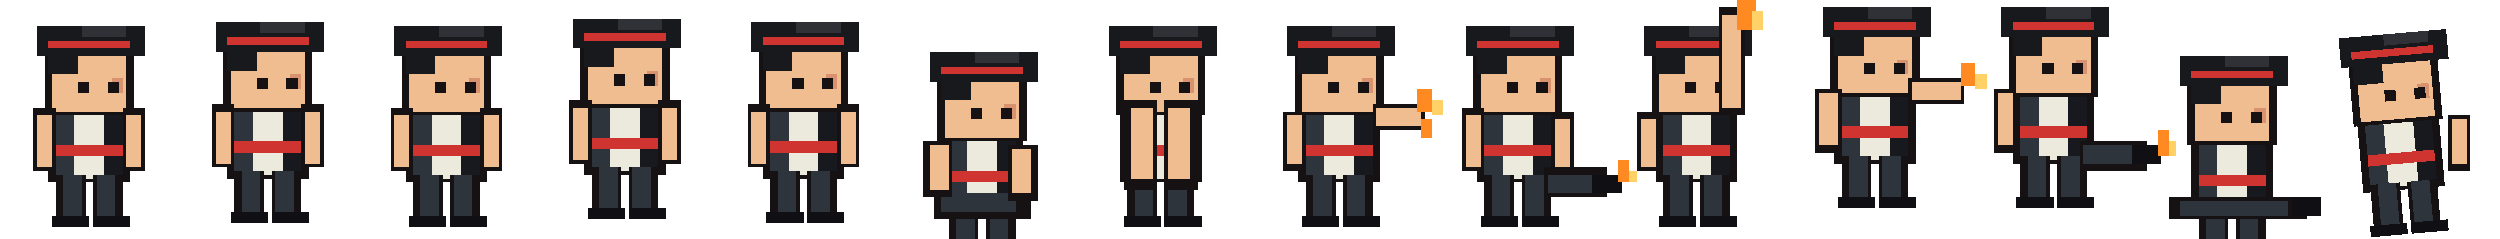
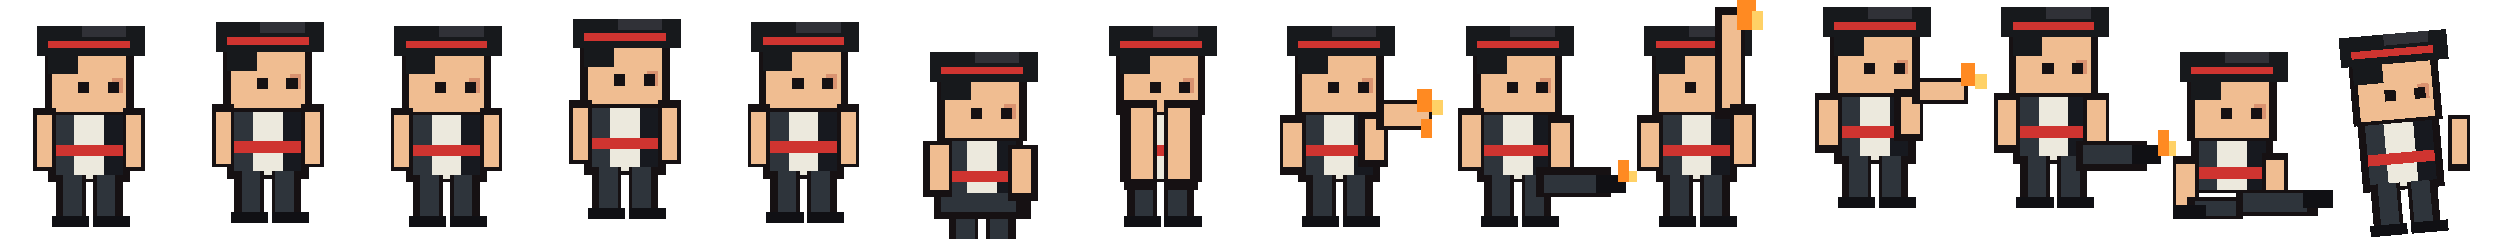
<svg xmlns="http://www.w3.org/2000/svg" width="672" height="64" viewBox="0 0 672 64" shape-rendering="crispEdges">
  <defs>
    <style>
      .o{fill:#161113}.h{fill:#17191c}.h2{fill:#303137}.skin{fill:#f0bd91}.skin2{fill:#d99270}.j{fill:#17191f}.j2{fill:#2e343b}.shirt{fill:#ece9dd}.red{fill:#cf3430}.belt{fill:#24211f}.shoe{fill:#101014}.flame{fill:#ff8a22}.flame2{fill:#ffd166}
    </style>
    <g id="body">
      <rect class="o" x="13" y="27" width="22" height="22" />
      <rect class="j" x="15" y="29" width="18" height="19" />
      <rect class="j2" x="15" y="29" width="5" height="19" />
      <rect class="shirt" x="20" y="30" width="8" height="18" />
      <rect class="red" x="15" y="39" width="18" height="3" />
      <rect class="o" x="15" y="47" width="8" height="12" />
      <rect class="o" x="25" y="47" width="8" height="12" />
      <rect class="j2" x="17" y="47" width="5" height="11" />
      <rect class="j2" x="26" y="47" width="5" height="11" />
      <rect class="shoe" x="14" y="58" width="10" height="3" />
      <rect class="shoe" x="25" y="58" width="10" height="3" />
      <rect class="o" x="12" y="11" width="24" height="20" />
      <rect class="skin" x="14" y="14" width="20" height="16" />
      <rect class="skin2" x="30" y="21" width="3" height="4" />
      <rect class="h" x="10" y="7" width="29" height="8" />
      <rect class="h" x="13" y="14" width="8" height="6" />
      <rect class="h2" x="22" y="7" width="12" height="3" />
      <rect class="red" x="13" y="11" width="22" height="2" />
      <rect class="o" x="21" y="22" width="3" height="3" />
      <rect class="o" x="29" y="22" width="3" height="3" />
    </g>
    <g id="idle">
      <use href="#body" />
      <rect class="o" x="9" y="29" width="6" height="17" />
      <rect class="skin" x="10" y="31" width="4" height="14" />
      <rect class="o" x="33" y="29" width="6" height="17" />
      <rect class="skin" x="34" y="31" width="4" height="14" />
    </g>
    <g id="crouch">
      <g transform="translate(0,7)">
        <use href="#body" />
      </g>
      <rect class="o" x="11" y="52" width="26" height="7" />
      <rect class="j2" x="13" y="52" width="20" height="5" />
      <rect class="o" x="8" y="38" width="8" height="15" />
      <rect class="skin" x="10" y="39" width="5" height="12" />
      <rect class="o" x="31" y="39" width="8" height="15" />
      <rect class="skin" x="32" y="40" width="5" height="12" />
    </g>
    <g id="guard">
      <use href="#body" />
      <rect class="o" x="14" y="27" width="9" height="24" />
      <rect class="skin" x="16" y="29" width="6" height="19" />
      <rect class="o" x="25" y="27" width="9" height="24" />
      <rect class="skin" x="26" y="29" width="6" height="19" />
    </g>
    <g id="punch">
      <use href="#body" />
-       <rect class="o" x="9" y="30" width="6" height="16" />
-       <rect class="skin" x="10" y="31" width="4" height="13" />
-       <rect class="o" x="33" y="28" width="14" height="7" />
-       <rect class="skin" x="34" y="29" width="12" height="5" />
+       <rect class="o" x="8" y="31" width="7" height="16" />
+       <rect class="skin" x="9" y="33" width="5" height="12" />
+       <rect class="o" x="29" y="30" width="8" height="15" />
+       <rect class="skin" x="31" y="32" width="5" height="11" />
+       <rect class="o" x="34" y="27" width="15" height="8" />
+       <rect class="skin" x="36" y="28" width="12" height="6" />
      <rect class="flame" x="45" y="24" width="4" height="6" />
      <rect class="flame2" x="49" y="27" width="3" height="4" />
      <rect class="flame" x="46" y="32" width="3" height="5" />
    </g>
    <g id="kick">
      <use href="#body" />
-       <rect class="o" x="9" y="29" width="6" height="17" />
-       <rect class="skin" x="10" y="31" width="4" height="14" />
-       <rect class="o" x="33" y="30" width="6" height="16" />
-       <rect class="skin" x="34" y="32" width="4" height="13" />
-       <rect class="o" x="31" y="45" width="17" height="8" />
-       <rect class="j2" x="32" y="47" width="13" height="5" />
-       <rect class="shoe" x="44" y="47" width="8" height="5" />
+       <rect class="o" x="8" y="29" width="7" height="17" />
+       <rect class="skin" x="9" y="31" width="5" height="14" />
+       <rect class="o" x="32" y="31" width="7" height="15" />
+       <rect class="skin" x="33" y="33" width="5" height="12" />
+       <rect class="o" x="29" y="45" width="20" height="8" />
+       <rect class="j2" x="31" y="47" width="15" height="5" />
+       <rect class="shoe" x="45" y="47" width="8" height="5" />
      <rect class="flame" x="51" y="43" width="3" height="6" />
      <rect class="flame2" x="54" y="46" width="2" height="3" />
    </g>
    <g id="anti">
      <use href="#body" />
-       <rect class="o" x="8" y="30" width="6" height="16" />
-       <rect class="skin" x="9" y="32" width="4" height="13" />
-       <rect class="o" x="30" y="2" width="7" height="29" />
+       <rect class="o" x="8" y="31" width="7" height="15" />
+       <rect class="skin" x="9" y="33" width="5" height="12" />
+       <rect class="o" x="29" y="2" width="8" height="30" />
      <rect class="skin" x="31" y="4" width="5" height="25" />
+       <rect class="o" x="33" y="28" width="7" height="17" />
+       <rect class="skin" x="34" y="31" width="5" height="13" />
      <rect class="flame" x="35" y="0" width="5" height="8" />
      <rect class="flame2" x="39" y="3" width="3" height="5" />
    </g>
    <g id="jumpPunch">
      <g transform="translate(0,-5)">
        <use href="#body" />
      </g>
-       <rect class="o" x="8" y="24" width="7" height="17" />
-       <rect class="skin" x="9" y="25" width="5" height="14" />
-       <rect class="o" x="33" y="21" width="15" height="7" />
-       <rect class="skin" x="34" y="22" width="13" height="5" />
+       <rect class="o" x="8" y="25" width="7" height="16" />
+       <rect class="skin" x="9" y="27" width="5" height="12" />
+       <rect class="o" x="29" y="24" width="8" height="14" />
+       <rect class="skin" x="31" y="26" width="5" height="10" />
+       <rect class="o" x="34" y="21" width="15" height="7" />
+       <rect class="skin" x="36" y="22" width="12" height="5" />
      <rect class="flame" x="47" y="17" width="4" height="6" />
      <rect class="flame2" x="51" y="20" width="3" height="4" />
    </g>
    <g id="jumpKick">
      <g transform="translate(0,-5)">
        <use href="#body" />
      </g>
-       <rect class="o" x="8" y="24" width="6" height="17" />
-       <rect class="skin" x="9" y="25" width="4" height="14" />
-       <rect class="o" x="31" y="38" width="18" height="8" />
+       <rect class="o" x="8" y="25" width="7" height="16" />
+       <rect class="skin" x="9" y="27" width="5" height="12" />
+       <rect class="o" x="32" y="25" width="7" height="15" />
+       <rect class="skin" x="33" y="27" width="5" height="12" />
+       <rect class="o" x="30" y="38" width="19" height="8" />
      <rect class="j2" x="32" y="39" width="14" height="5" />
      <rect class="shoe" x="45" y="39" width="8" height="5" />
      <rect class="flame" x="52" y="35" width="3" height="7" />
      <rect class="flame2" x="55" y="38" width="2" height="4" />
    </g>
    <g id="sweep">
-       <g transform="translate(0,8)">
-         <use href="#body" />
-       </g>
-       <rect class="o" x="7" y="53" width="37" height="6" />
-       <rect class="j2" x="10" y="54" width="29" height="4" />
-       <rect class="shoe" x="40" y="53" width="8" height="5" />
+       <rect class="o" x="13" y="35" width="22" height="17" />
+       <rect class="j" x="15" y="36" width="18" height="15" />
+       <rect class="j2" x="15" y="36" width="5" height="15" />
+       <rect class="shirt" x="20" y="37" width="8" height="14" />
+       <rect class="red" x="15" y="45" width="18" height="3" />
+       <rect class="o" x="12" y="18" width="24" height="20" />
+       <rect class="skin" x="14" y="21" width="20" height="16" />
+       <rect class="skin2" x="30" y="28" width="3" height="4" />
+       <rect class="h" x="10" y="14" width="29" height="8" />
+       <rect class="h" x="13" y="21" width="8" height="6" />
+       <rect class="h2" x="22" y="14" width="12" height="3" />
+       <rect class="red" x="13" y="18" width="22" height="2" />
+       <rect class="o" x="21" y="29" width="3" height="3" />
+       <rect class="o" x="29" y="29" width="3" height="3" />
+       <rect class="o" x="8" y="42" width="7" height="14" />
+       <rect class="skin" x="9" y="44" width="5" height="11" />
+       <rect class="o" x="32" y="41" width="7" height="14" />
+       <rect class="skin" x="33" y="43" width="5" height="11" />
+       <rect class="o" x="12" y="53" width="15" height="6" />
+       <rect class="j2" x="14" y="54" width="11" height="4" />
+       <rect class="shoe" x="8" y="55" width="9" height="4" />
+       <rect class="o" x="25" y="51" width="22" height="7" />
+       <rect class="j2" x="27" y="52" width="17" height="5" />
+       <rect class="shoe" x="43" y="51" width="8" height="5" />
    </g>
    <g id="hit">
      <g transform="translate(-3,2) rotate(-5 24 35)">
        <use href="#body" />
      </g>
      <rect class="o" x="34" y="31" width="6" height="15" />
      <rect class="skin" x="35" y="32" width="4" height="12" />
    </g>
    <g id="down">
      <g transform="translate(1,21) rotate(75 24 38)">
        <use href="#body" />
      </g>
    </g>
  </defs>
  <use href="#idle" x="0" y="0" />
  <use href="#idle" x="48" y="-1" />
  <use href="#idle" x="96" y="0" />
  <use href="#idle" x="144" y="-2" />
  <use href="#idle" x="192" y="-1" />
  <use href="#crouch" x="240" y="0" />
  <use href="#guard" x="288" y="0" />
  <use href="#punch" x="336" y="0" />
  <use href="#kick" x="384" y="0" />
  <use href="#anti" x="432" y="0" />
  <use href="#jumpPunch" x="480" y="0" />
  <use href="#jumpKick" x="528" y="0" />
  <use href="#sweep" x="576" y="0" />
  <use href="#hit" x="624" y="0" />
</svg>
